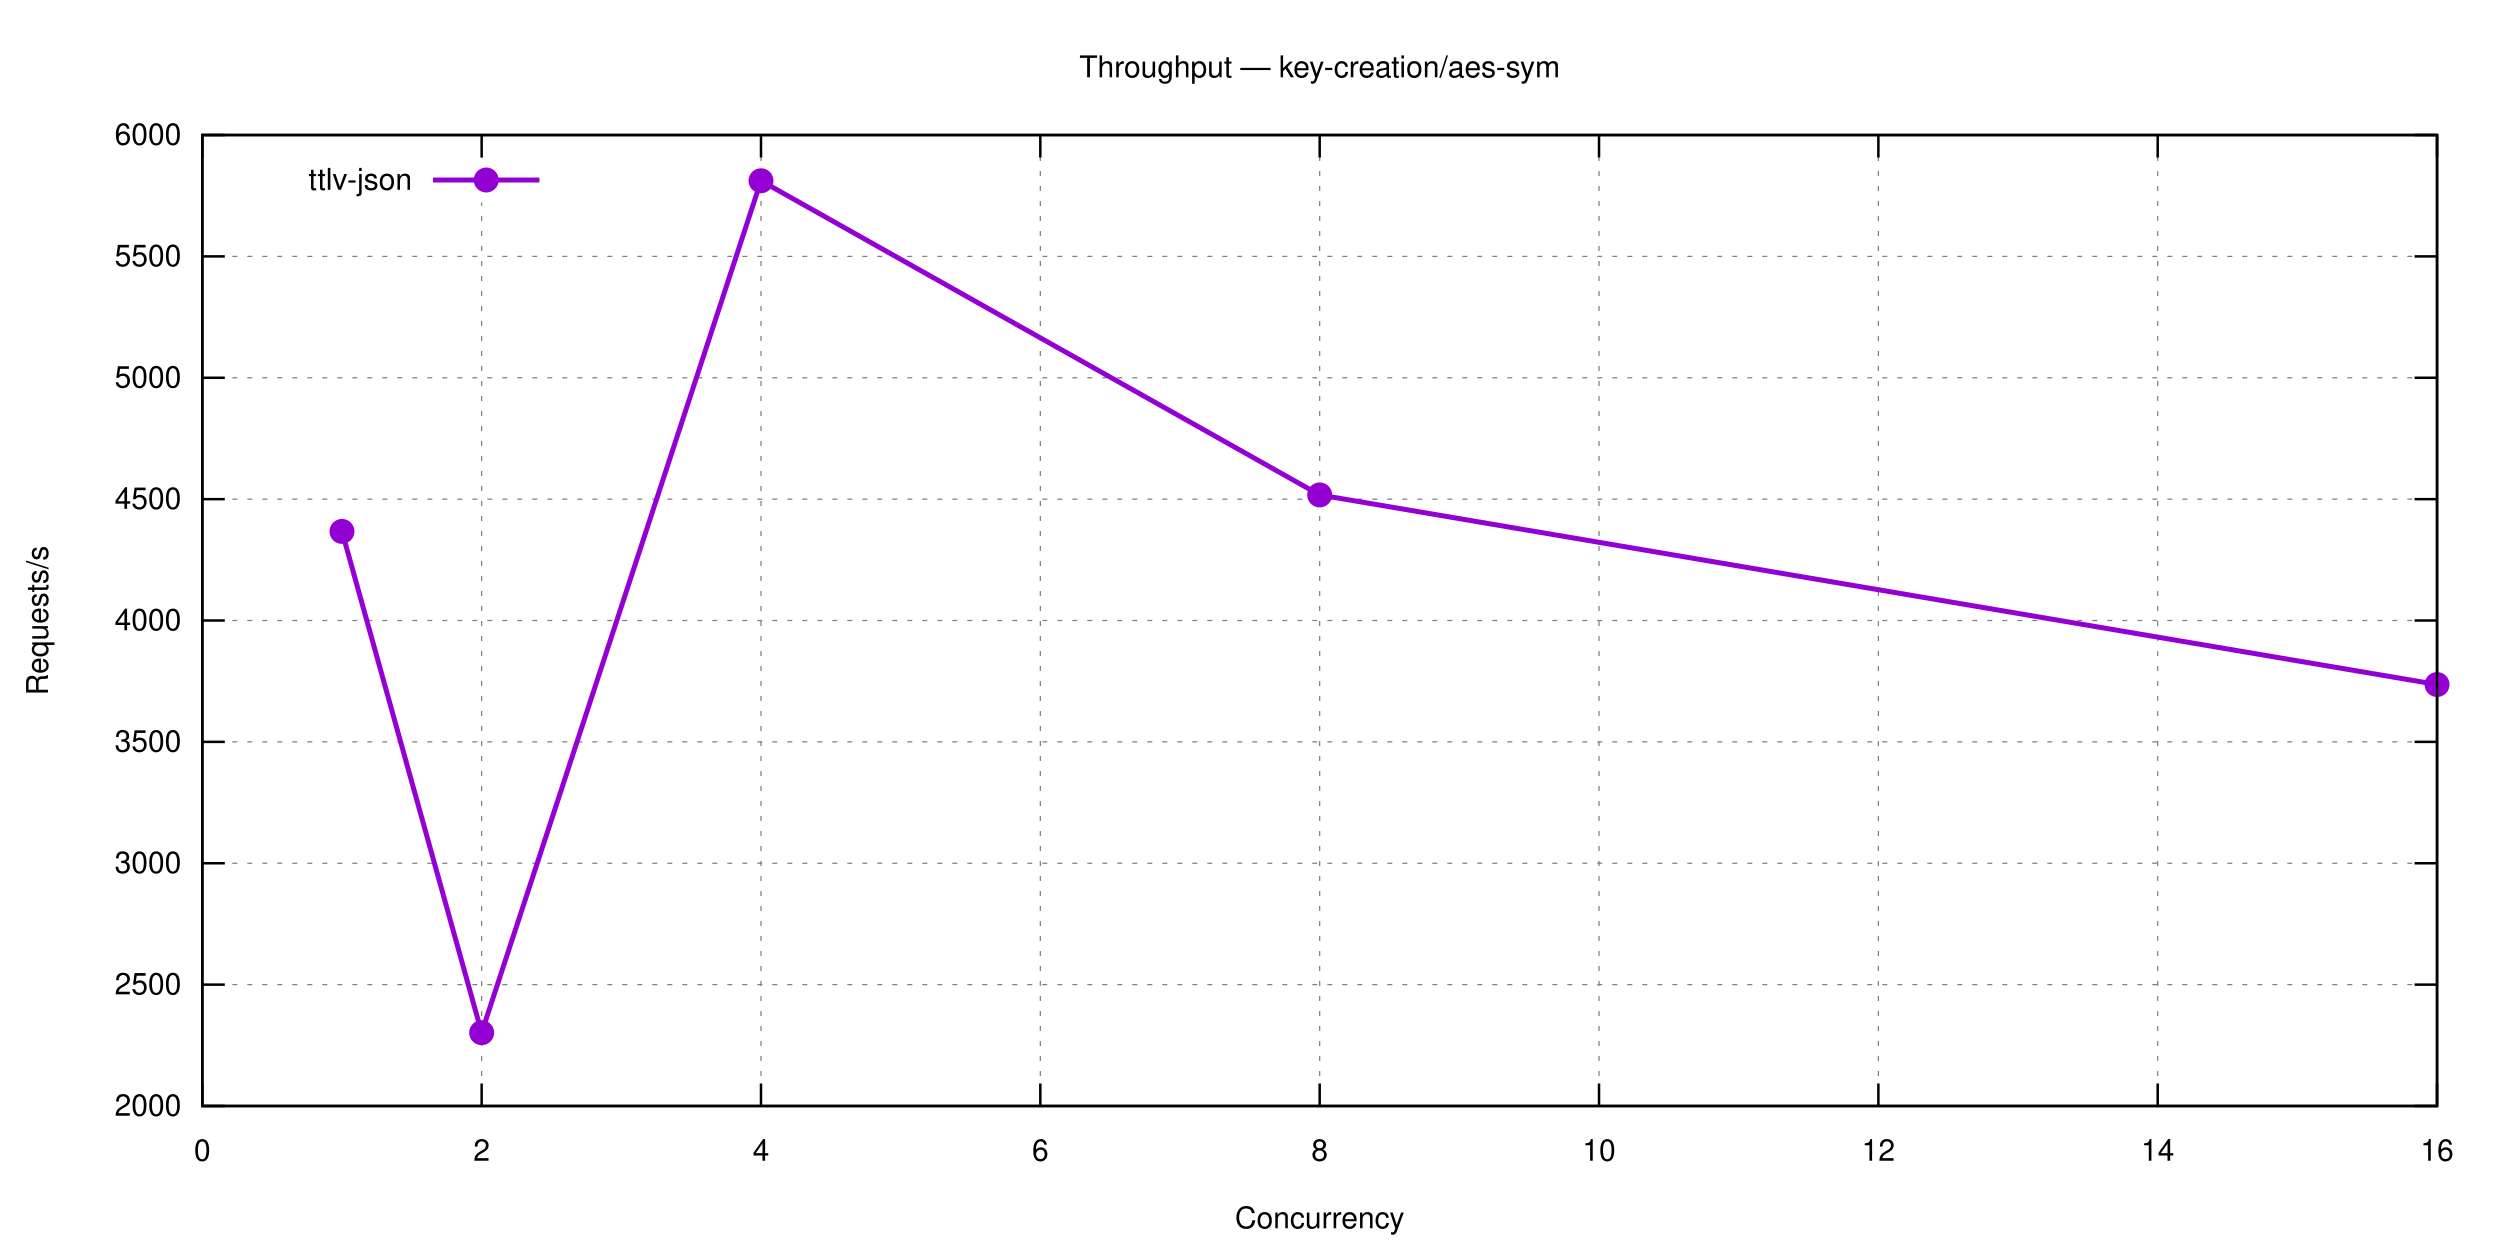
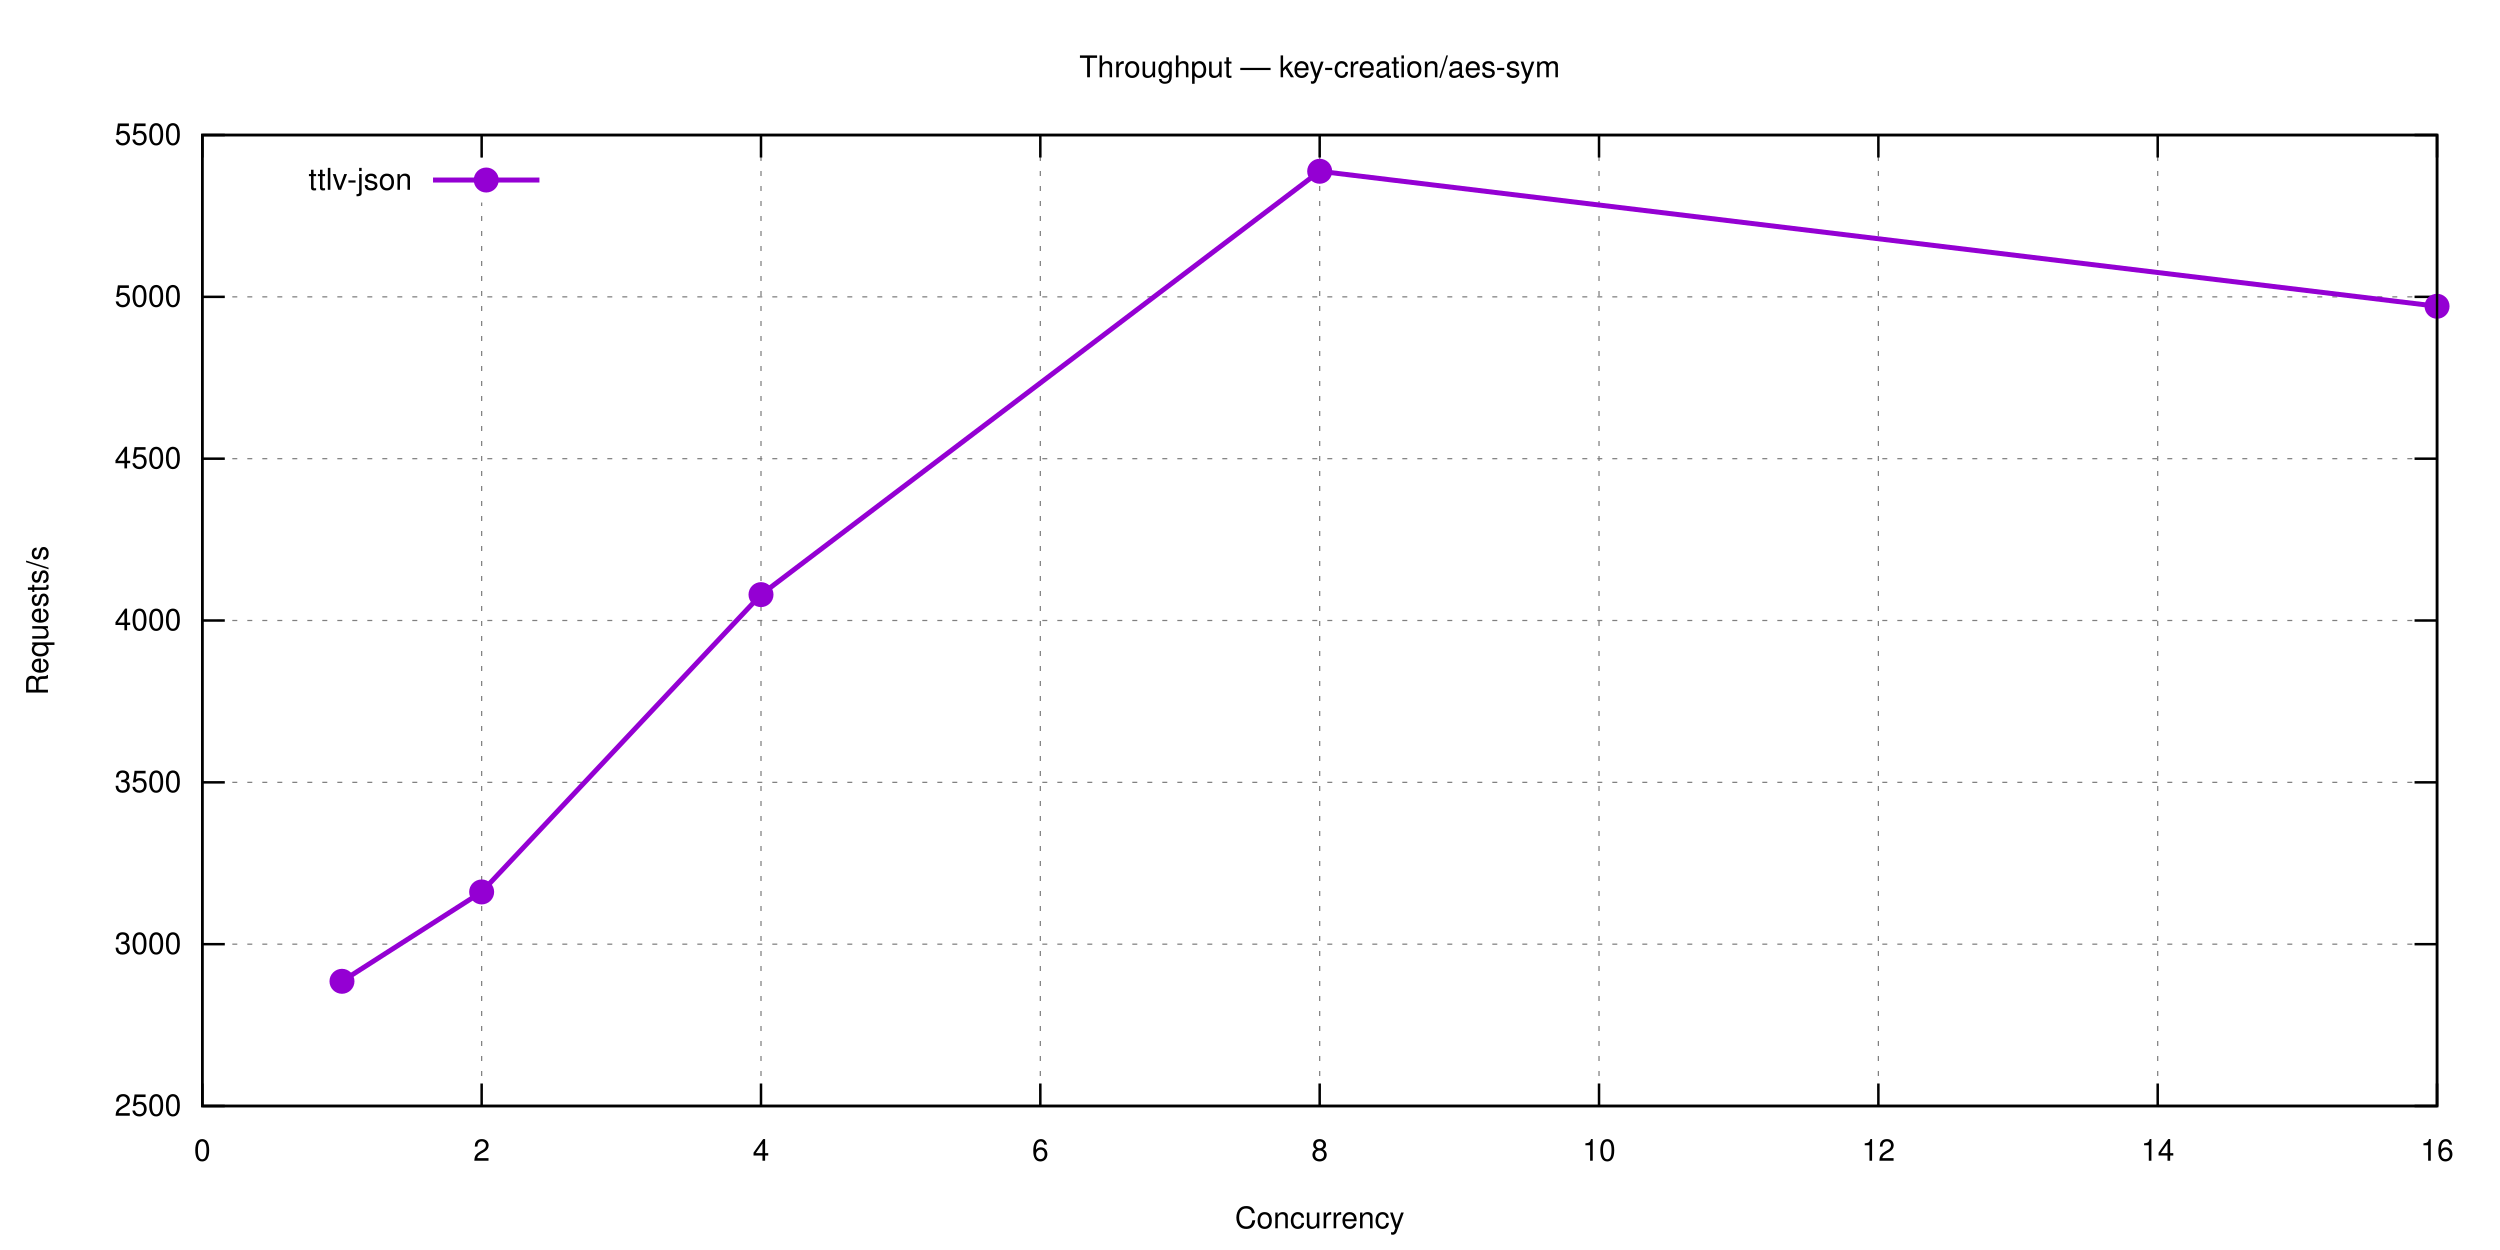
<svg xmlns="http://www.w3.org/2000/svg" xmlns:xlink="http://www.w3.org/1999/xlink" width="1000" height="500" viewBox="0 0 1000 500">
  <g id="gnuplot_canvas">
    <rect x="0" y="0" width="1000" height="500" fill="none" />
    <defs>
      <circle id="gpDot" r="0.5" stroke-width="0.5" stroke="currentColor" />
      <path id="gpPt0" stroke-width="0.222" stroke="currentColor" d="M-1,0 h2 M0,-1 v2" />
      <path id="gpPt1" stroke-width="0.222" stroke="currentColor" d="M-1,-1 L1,1 M1,-1 L-1,1" />
      <path id="gpPt2" stroke-width="0.222" stroke="currentColor" d="M-1,0 L1,0 M0,-1 L0,1 M-1,-1 L1,1 M-1,1 L1,-1" />
      <rect id="gpPt3" stroke-width="0.222" stroke="currentColor" x="-1" y="-1" width="2" height="2" />
      <rect id="gpPt4" stroke-width="0.222" stroke="currentColor" fill="currentColor" x="-1" y="-1" width="2" height="2" />
      <circle id="gpPt5" stroke-width="0.222" stroke="currentColor" cx="0" cy="0" r="1" />
      <use xlink:href="#gpPt5" id="gpPt6" fill="currentColor" stroke="none" />
      <path id="gpPt7" stroke-width="0.222" stroke="currentColor" d="M0,-1.33 L-1.33,0.67 L1.33,0.67 z" />
      <use xlink:href="#gpPt7" id="gpPt8" fill="currentColor" stroke="none" />
      <use xlink:href="#gpPt7" id="gpPt9" stroke="currentColor" transform="rotate(180)" />
      <use xlink:href="#gpPt9" id="gpPt10" fill="currentColor" stroke="none" />
      <use xlink:href="#gpPt3" id="gpPt11" stroke="currentColor" transform="rotate(45)" />
      <use xlink:href="#gpPt11" id="gpPt12" fill="currentColor" stroke="none" />
      <path id="gpPt13" stroke-width="0.222" stroke="currentColor" d="M0,1.330 L1.265,0.411 L0.782,-1.067 L-0.782,-1.076 L-1.265,0.411 z" />
      <use xlink:href="#gpPt13" id="gpPt14" fill="currentColor" stroke="none" />
      <filter id="textbox" filterUnits="objectBoundingBox" x="0" y="0" height="1" width="1">
        <feFlood flood-color="white" flood-opacity="1" result="bgnd" />
        <feComposite in="SourceGraphic" in2="bgnd" operator="atop" />
      </filter>
      <filter id="greybox" filterUnits="objectBoundingBox" x="0" y="0" height="1" width="1">
        <feFlood flood-color="lightgrey" flood-opacity="1" result="grey" />
        <feComposite in="SourceGraphic" in2="grey" operator="atop" />
      </filter>
    </defs>
    <g fill="none" color="white" stroke="currentColor" stroke-width="1.00" stroke-linecap="butt" stroke-linejoin="miter">
</g>
    <g fill="none" color="black" stroke="currentColor" stroke-width="1.00" stroke-linecap="butt" stroke-linejoin="miter">
</g>
    <g fill="none" color="black" stroke="black" stroke-width="0.50" stroke-linecap="butt" stroke-linejoin="miter">
</g>
    <g fill="none" color="gray" stroke="currentColor" stroke-width="0.50" stroke-linecap="butt" stroke-linejoin="miter">
      <path stroke="gray" stroke-dasharray="2,4" class="gridline" d="M80.92,442.40 L974.82,442.40  " />
    </g>
    <g fill="none" color="gray" stroke="gray" stroke-width="1.00" stroke-linecap="butt" stroke-linejoin="miter">
</g>
    <g fill="none" color="black" stroke="currentColor" stroke-width="1.00" stroke-linecap="butt" stroke-linejoin="miter">
      <path stroke="black" d="M80.92,442.40 L89.92,442.40 M974.82,442.40 L965.82,442.40  " />
      <g transform="translate(72.53,446.30)" stroke="none" fill="black" font-family="Helvetica" font-size="12.00" text-anchor="end">
        <text>
-           <tspan font-family="Helvetica"> 2000</tspan>
-         </text>
-       </g>
-     </g>
-     <g fill="none" color="black" stroke="currentColor" stroke-width="1.00" stroke-linecap="butt" stroke-linejoin="miter">
- </g>
-     <g fill="none" color="black" stroke="black" stroke-width="0.50" stroke-linecap="butt" stroke-linejoin="miter">
- </g>
-     <g fill="none" color="gray" stroke="currentColor" stroke-width="0.50" stroke-linecap="butt" stroke-linejoin="miter">
-       <path stroke="gray" stroke-dasharray="2,4" class="gridline" d="M80.92,393.85 L974.82,393.85  " />
-     </g>
-     <g fill="none" color="gray" stroke="gray" stroke-width="1.00" stroke-linecap="butt" stroke-linejoin="miter">
- </g>
-     <g fill="none" color="black" stroke="currentColor" stroke-width="1.00" stroke-linecap="butt" stroke-linejoin="miter">
-       <path stroke="black" d="M80.92,393.85 L89.92,393.85 M974.82,393.85 L965.82,393.85  " />
-       <g transform="translate(72.53,397.75)" stroke="none" fill="black" font-family="Helvetica" font-size="12.00" text-anchor="end">
-         <text>
          <tspan font-family="Helvetica"> 2500</tspan>
        </text>
      </g>
    </g>
    <g fill="none" color="black" stroke="currentColor" stroke-width="1.00" stroke-linecap="butt" stroke-linejoin="miter">
</g>
    <g fill="none" color="black" stroke="black" stroke-width="0.50" stroke-linecap="butt" stroke-linejoin="miter">
</g>
    <g fill="none" color="gray" stroke="currentColor" stroke-width="0.50" stroke-linecap="butt" stroke-linejoin="miter">
-       <path stroke="gray" stroke-dasharray="2,4" class="gridline" d="M80.92,345.30 L974.82,345.30  " />
-     </g>
-     <g fill="none" color="gray" stroke="gray" stroke-width="1.00" stroke-linecap="butt" stroke-linejoin="miter">
- </g>
-     <g fill="none" color="black" stroke="currentColor" stroke-width="1.00" stroke-linecap="butt" stroke-linejoin="miter">
-       <path stroke="black" d="M80.92,345.30 L89.92,345.30 M974.82,345.30 L965.82,345.30  " />
-       <g transform="translate(72.53,349.20)" stroke="none" fill="black" font-family="Helvetica" font-size="12.00" text-anchor="end">
+       <path stroke="gray" stroke-dasharray="2,4" class="gridline" d="M80.92,377.67 L974.82,377.67  " />
+     </g>
+     <g fill="none" color="gray" stroke="gray" stroke-width="1.00" stroke-linecap="butt" stroke-linejoin="miter">
+ </g>
+     <g fill="none" color="black" stroke="currentColor" stroke-width="1.00" stroke-linecap="butt" stroke-linejoin="miter">
+       <path stroke="black" d="M80.92,377.67 L89.92,377.67 M974.82,377.67 L965.82,377.67  " />
+       <g transform="translate(72.53,381.57)" stroke="none" fill="black" font-family="Helvetica" font-size="12.00" text-anchor="end">
        <text>
          <tspan font-family="Helvetica"> 3000</tspan>
        </text>
      </g>
    </g>
    <g fill="none" color="black" stroke="currentColor" stroke-width="1.00" stroke-linecap="butt" stroke-linejoin="miter">
</g>
    <g fill="none" color="black" stroke="black" stroke-width="0.50" stroke-linecap="butt" stroke-linejoin="miter">
</g>
    <g fill="none" color="gray" stroke="currentColor" stroke-width="0.50" stroke-linecap="butt" stroke-linejoin="miter">
-       <path stroke="gray" stroke-dasharray="2,4" class="gridline" d="M80.92,296.75 L974.82,296.75  " />
-     </g>
-     <g fill="none" color="gray" stroke="gray" stroke-width="1.00" stroke-linecap="butt" stroke-linejoin="miter">
- </g>
-     <g fill="none" color="black" stroke="currentColor" stroke-width="1.00" stroke-linecap="butt" stroke-linejoin="miter">
-       <path stroke="black" d="M80.92,296.75 L89.92,296.75 M974.82,296.75 L965.82,296.75  " />
-       <g transform="translate(72.53,300.65)" stroke="none" fill="black" font-family="Helvetica" font-size="12.00" text-anchor="end">
+       <path stroke="gray" stroke-dasharray="2,4" class="gridline" d="M80.92,312.94 L974.82,312.94  " />
+     </g>
+     <g fill="none" color="gray" stroke="gray" stroke-width="1.00" stroke-linecap="butt" stroke-linejoin="miter">
+ </g>
+     <g fill="none" color="black" stroke="currentColor" stroke-width="1.00" stroke-linecap="butt" stroke-linejoin="miter">
+       <path stroke="black" d="M80.92,312.94 L89.92,312.94 M974.82,312.94 L965.82,312.94  " />
+       <g transform="translate(72.53,316.84)" stroke="none" fill="black" font-family="Helvetica" font-size="12.00" text-anchor="end">
        <text>
          <tspan font-family="Helvetica"> 3500</tspan>
        </text>
      </g>
    </g>
    <g fill="none" color="black" stroke="currentColor" stroke-width="1.00" stroke-linecap="butt" stroke-linejoin="miter">
</g>
    <g fill="none" color="black" stroke="black" stroke-width="0.50" stroke-linecap="butt" stroke-linejoin="miter">
</g>
    <g fill="none" color="gray" stroke="currentColor" stroke-width="0.50" stroke-linecap="butt" stroke-linejoin="miter">
      <path stroke="gray" stroke-dasharray="2,4" class="gridline" d="M80.92,248.20 L974.82,248.20  " />
    </g>
    <g fill="none" color="gray" stroke="gray" stroke-width="1.00" stroke-linecap="butt" stroke-linejoin="miter">
</g>
    <g fill="none" color="black" stroke="currentColor" stroke-width="1.00" stroke-linecap="butt" stroke-linejoin="miter">
      <path stroke="black" d="M80.92,248.20 L89.92,248.20 M974.82,248.20 L965.82,248.20  " />
      <g transform="translate(72.53,252.10)" stroke="none" fill="black" font-family="Helvetica" font-size="12.00" text-anchor="end">
        <text>
          <tspan font-family="Helvetica"> 4000</tspan>
        </text>
      </g>
    </g>
    <g fill="none" color="black" stroke="currentColor" stroke-width="1.00" stroke-linecap="butt" stroke-linejoin="miter">
</g>
    <g fill="none" color="black" stroke="black" stroke-width="0.50" stroke-linecap="butt" stroke-linejoin="miter">
</g>
    <g fill="none" color="gray" stroke="currentColor" stroke-width="0.50" stroke-linecap="butt" stroke-linejoin="miter">
-       <path stroke="gray" stroke-dasharray="2,4" class="gridline" d="M80.92,199.66 L974.82,199.66  " />
-     </g>
-     <g fill="none" color="gray" stroke="gray" stroke-width="1.00" stroke-linecap="butt" stroke-linejoin="miter">
- </g>
-     <g fill="none" color="black" stroke="currentColor" stroke-width="1.00" stroke-linecap="butt" stroke-linejoin="miter">
-       <path stroke="black" d="M80.92,199.66 L89.92,199.66 M974.82,199.66 L965.82,199.66  " />
-       <g transform="translate(72.53,203.56)" stroke="none" fill="black" font-family="Helvetica" font-size="12.00" text-anchor="end">
+       <path stroke="gray" stroke-dasharray="2,4" class="gridline" d="M80.92,183.47 L974.82,183.47  " />
+     </g>
+     <g fill="none" color="gray" stroke="gray" stroke-width="1.00" stroke-linecap="butt" stroke-linejoin="miter">
+ </g>
+     <g fill="none" color="black" stroke="currentColor" stroke-width="1.00" stroke-linecap="butt" stroke-linejoin="miter">
+       <path stroke="black" d="M80.92,183.47 L89.92,183.47 M974.82,183.47 L965.82,183.47  " />
+       <g transform="translate(72.53,187.37)" stroke="none" fill="black" font-family="Helvetica" font-size="12.00" text-anchor="end">
        <text>
          <tspan font-family="Helvetica"> 4500</tspan>
        </text>
      </g>
    </g>
    <g fill="none" color="black" stroke="currentColor" stroke-width="1.00" stroke-linecap="butt" stroke-linejoin="miter">
</g>
    <g fill="none" color="black" stroke="black" stroke-width="0.50" stroke-linecap="butt" stroke-linejoin="miter">
</g>
    <g fill="none" color="gray" stroke="currentColor" stroke-width="0.50" stroke-linecap="butt" stroke-linejoin="miter">
-       <path stroke="gray" stroke-dasharray="2,4" class="gridline" d="M80.92,151.11 L974.82,151.11  " />
-     </g>
-     <g fill="none" color="gray" stroke="gray" stroke-width="1.00" stroke-linecap="butt" stroke-linejoin="miter">
- </g>
-     <g fill="none" color="black" stroke="currentColor" stroke-width="1.00" stroke-linecap="butt" stroke-linejoin="miter">
-       <path stroke="black" d="M80.92,151.11 L89.92,151.11 M974.82,151.11 L965.82,151.11  " />
-       <g transform="translate(72.53,155.01)" stroke="none" fill="black" font-family="Helvetica" font-size="12.00" text-anchor="end">
+       <path stroke="gray" stroke-dasharray="2,4" class="gridline" d="M80.92,118.74 L974.82,118.74  " />
+     </g>
+     <g fill="none" color="gray" stroke="gray" stroke-width="1.00" stroke-linecap="butt" stroke-linejoin="miter">
+ </g>
+     <g fill="none" color="black" stroke="currentColor" stroke-width="1.00" stroke-linecap="butt" stroke-linejoin="miter">
+       <path stroke="black" d="M80.92,118.74 L89.92,118.74 M974.82,118.74 L965.82,118.74  " />
+       <g transform="translate(72.53,122.64)" stroke="none" fill="black" font-family="Helvetica" font-size="12.00" text-anchor="end">
        <text>
          <tspan font-family="Helvetica"> 5000</tspan>
-         </text>
-       </g>
-     </g>
-     <g fill="none" color="black" stroke="currentColor" stroke-width="1.00" stroke-linecap="butt" stroke-linejoin="miter">
- </g>
-     <g fill="none" color="black" stroke="black" stroke-width="0.50" stroke-linecap="butt" stroke-linejoin="miter">
- </g>
-     <g fill="none" color="gray" stroke="currentColor" stroke-width="0.50" stroke-linecap="butt" stroke-linejoin="miter">
-       <path stroke="gray" stroke-dasharray="2,4" class="gridline" d="M80.92,102.56 L974.82,102.56  " />
-     </g>
-     <g fill="none" color="gray" stroke="gray" stroke-width="1.00" stroke-linecap="butt" stroke-linejoin="miter">
- </g>
-     <g fill="none" color="black" stroke="currentColor" stroke-width="1.00" stroke-linecap="butt" stroke-linejoin="miter">
-       <path stroke="black" d="M80.92,102.56 L89.92,102.56 M974.82,102.56 L965.82,102.56  " />
-       <g transform="translate(72.53,106.46)" stroke="none" fill="black" font-family="Helvetica" font-size="12.00" text-anchor="end">
-         <text>
-           <tspan font-family="Helvetica"> 5500</tspan>
        </text>
      </g>
    </g>
    <g fill="none" color="black" stroke="currentColor" stroke-width="1.00" stroke-linecap="butt" stroke-linejoin="miter">
</g>
    <g fill="none" color="black" stroke="black" stroke-width="0.50" stroke-linecap="butt" stroke-linejoin="miter">
</g>
    <g fill="none" color="gray" stroke="currentColor" stroke-width="0.50" stroke-linecap="butt" stroke-linejoin="miter">
      <path stroke="gray" stroke-dasharray="2,4" class="gridline" d="M80.92,54.01 L974.82,54.01  " />
    </g>
    <g fill="none" color="gray" stroke="gray" stroke-width="1.00" stroke-linecap="butt" stroke-linejoin="miter">
</g>
    <g fill="none" color="black" stroke="currentColor" stroke-width="1.00" stroke-linecap="butt" stroke-linejoin="miter">
      <path stroke="black" d="M80.92,54.01 L89.92,54.01 M974.82,54.01 L965.82,54.01  " />
      <g transform="translate(72.53,57.91)" stroke="none" fill="black" font-family="Helvetica" font-size="12.00" text-anchor="end">
        <text>
-           <tspan font-family="Helvetica"> 6000</tspan>
+           <tspan font-family="Helvetica"> 5500</tspan>
        </text>
      </g>
    </g>
    <g fill="none" color="black" stroke="currentColor" stroke-width="1.00" stroke-linecap="butt" stroke-linejoin="miter">
</g>
    <g fill="none" color="black" stroke="black" stroke-width="0.50" stroke-linecap="butt" stroke-linejoin="miter">
</g>
    <g fill="none" color="gray" stroke="currentColor" stroke-width="0.50" stroke-linecap="butt" stroke-linejoin="miter">
      <path stroke="gray" stroke-dasharray="2,4" class="gridline" d="M80.92,442.40 L80.92,54.01  " />
    </g>
    <g fill="none" color="gray" stroke="gray" stroke-width="1.00" stroke-linecap="butt" stroke-linejoin="miter">
</g>
    <g fill="none" color="black" stroke="currentColor" stroke-width="1.00" stroke-linecap="butt" stroke-linejoin="miter">
      <path stroke="black" d="M80.92,442.40 L80.92,433.40 M80.92,54.01 L80.92,63.01  " />
      <g transform="translate(80.92,464.30)" stroke="none" fill="black" font-family="Helvetica" font-size="12.00" text-anchor="middle">
        <text>
          <tspan font-family="Helvetica"> 0</tspan>
        </text>
      </g>
    </g>
    <g fill="none" color="black" stroke="currentColor" stroke-width="1.00" stroke-linecap="butt" stroke-linejoin="miter">
</g>
    <g fill="none" color="black" stroke="black" stroke-width="0.50" stroke-linecap="butt" stroke-linejoin="miter">
</g>
    <g fill="none" color="gray" stroke="currentColor" stroke-width="0.50" stroke-linecap="butt" stroke-linejoin="miter">
      <path stroke="gray" stroke-dasharray="2,4" class="gridline" d="M192.66,442.40 L192.66,81.01 M192.66,63.01 L192.66,54.01  " />
    </g>
    <g fill="none" color="gray" stroke="gray" stroke-width="1.00" stroke-linecap="butt" stroke-linejoin="miter">
</g>
    <g fill="none" color="black" stroke="currentColor" stroke-width="1.00" stroke-linecap="butt" stroke-linejoin="miter">
      <path stroke="black" d="M192.66,442.40 L192.66,433.40 M192.66,54.01 L192.66,63.01  " />
      <g transform="translate(192.66,464.30)" stroke="none" fill="black" font-family="Helvetica" font-size="12.00" text-anchor="middle">
        <text>
          <tspan font-family="Helvetica"> 2</tspan>
        </text>
      </g>
    </g>
    <g fill="none" color="black" stroke="currentColor" stroke-width="1.00" stroke-linecap="butt" stroke-linejoin="miter">
</g>
    <g fill="none" color="black" stroke="black" stroke-width="0.50" stroke-linecap="butt" stroke-linejoin="miter">
</g>
    <g fill="none" color="gray" stroke="currentColor" stroke-width="0.50" stroke-linecap="butt" stroke-linejoin="miter">
      <path stroke="gray" stroke-dasharray="2,4" class="gridline" d="M304.40,442.40 L304.40,54.01  " />
    </g>
    <g fill="none" color="gray" stroke="gray" stroke-width="1.00" stroke-linecap="butt" stroke-linejoin="miter">
</g>
    <g fill="none" color="black" stroke="currentColor" stroke-width="1.00" stroke-linecap="butt" stroke-linejoin="miter">
      <path stroke="black" d="M304.40,442.40 L304.40,433.40 M304.40,54.01 L304.40,63.01  " />
      <g transform="translate(304.40,464.30)" stroke="none" fill="black" font-family="Helvetica" font-size="12.00" text-anchor="middle">
        <text>
          <tspan font-family="Helvetica"> 4</tspan>
        </text>
      </g>
    </g>
    <g fill="none" color="black" stroke="currentColor" stroke-width="1.00" stroke-linecap="butt" stroke-linejoin="miter">
</g>
    <g fill="none" color="black" stroke="black" stroke-width="0.50" stroke-linecap="butt" stroke-linejoin="miter">
</g>
    <g fill="none" color="gray" stroke="currentColor" stroke-width="0.50" stroke-linecap="butt" stroke-linejoin="miter">
      <path stroke="gray" stroke-dasharray="2,4" class="gridline" d="M416.13,442.40 L416.13,54.01  " />
    </g>
    <g fill="none" color="gray" stroke="gray" stroke-width="1.00" stroke-linecap="butt" stroke-linejoin="miter">
</g>
    <g fill="none" color="black" stroke="currentColor" stroke-width="1.00" stroke-linecap="butt" stroke-linejoin="miter">
      <path stroke="black" d="M416.13,442.40 L416.13,433.40 M416.13,54.01 L416.13,63.01  " />
      <g transform="translate(416.13,464.30)" stroke="none" fill="black" font-family="Helvetica" font-size="12.00" text-anchor="middle">
        <text>
          <tspan font-family="Helvetica"> 6</tspan>
        </text>
      </g>
    </g>
    <g fill="none" color="black" stroke="currentColor" stroke-width="1.00" stroke-linecap="butt" stroke-linejoin="miter">
</g>
    <g fill="none" color="black" stroke="black" stroke-width="0.50" stroke-linecap="butt" stroke-linejoin="miter">
</g>
    <g fill="none" color="gray" stroke="currentColor" stroke-width="0.50" stroke-linecap="butt" stroke-linejoin="miter">
      <path stroke="gray" stroke-dasharray="2,4" class="gridline" d="M527.87,442.40 L527.87,54.01  " />
    </g>
    <g fill="none" color="gray" stroke="gray" stroke-width="1.00" stroke-linecap="butt" stroke-linejoin="miter">
</g>
    <g fill="none" color="black" stroke="currentColor" stroke-width="1.00" stroke-linecap="butt" stroke-linejoin="miter">
      <path stroke="black" d="M527.87,442.40 L527.87,433.40 M527.87,54.01 L527.87,63.01  " />
      <g transform="translate(527.87,464.30)" stroke="none" fill="black" font-family="Helvetica" font-size="12.00" text-anchor="middle">
        <text>
          <tspan font-family="Helvetica"> 8</tspan>
        </text>
      </g>
    </g>
    <g fill="none" color="black" stroke="currentColor" stroke-width="1.00" stroke-linecap="butt" stroke-linejoin="miter">
</g>
    <g fill="none" color="black" stroke="black" stroke-width="0.50" stroke-linecap="butt" stroke-linejoin="miter">
</g>
    <g fill="none" color="gray" stroke="currentColor" stroke-width="0.50" stroke-linecap="butt" stroke-linejoin="miter">
      <path stroke="gray" stroke-dasharray="2,4" class="gridline" d="M639.61,442.40 L639.61,54.01  " />
    </g>
    <g fill="none" color="gray" stroke="gray" stroke-width="1.00" stroke-linecap="butt" stroke-linejoin="miter">
</g>
    <g fill="none" color="black" stroke="currentColor" stroke-width="1.00" stroke-linecap="butt" stroke-linejoin="miter">
      <path stroke="black" d="M639.61,442.40 L639.61,433.40 M639.61,54.01 L639.61,63.01  " />
      <g transform="translate(639.61,464.30)" stroke="none" fill="black" font-family="Helvetica" font-size="12.00" text-anchor="middle">
        <text>
          <tspan font-family="Helvetica"> 10</tspan>
        </text>
      </g>
    </g>
    <g fill="none" color="black" stroke="currentColor" stroke-width="1.00" stroke-linecap="butt" stroke-linejoin="miter">
</g>
    <g fill="none" color="black" stroke="black" stroke-width="0.50" stroke-linecap="butt" stroke-linejoin="miter">
</g>
    <g fill="none" color="gray" stroke="currentColor" stroke-width="0.50" stroke-linecap="butt" stroke-linejoin="miter">
      <path stroke="gray" stroke-dasharray="2,4" class="gridline" d="M751.35,442.40 L751.35,54.01  " />
    </g>
    <g fill="none" color="gray" stroke="gray" stroke-width="1.00" stroke-linecap="butt" stroke-linejoin="miter">
</g>
    <g fill="none" color="black" stroke="currentColor" stroke-width="1.00" stroke-linecap="butt" stroke-linejoin="miter">
      <path stroke="black" d="M751.35,442.40 L751.35,433.40 M751.35,54.01 L751.35,63.01  " />
      <g transform="translate(751.35,464.30)" stroke="none" fill="black" font-family="Helvetica" font-size="12.00" text-anchor="middle">
        <text>
          <tspan font-family="Helvetica"> 12</tspan>
        </text>
      </g>
    </g>
    <g fill="none" color="black" stroke="currentColor" stroke-width="1.00" stroke-linecap="butt" stroke-linejoin="miter">
</g>
    <g fill="none" color="black" stroke="black" stroke-width="0.50" stroke-linecap="butt" stroke-linejoin="miter">
</g>
    <g fill="none" color="gray" stroke="currentColor" stroke-width="0.50" stroke-linecap="butt" stroke-linejoin="miter">
      <path stroke="gray" stroke-dasharray="2,4" class="gridline" d="M863.08,442.40 L863.08,54.01  " />
    </g>
    <g fill="none" color="gray" stroke="gray" stroke-width="1.00" stroke-linecap="butt" stroke-linejoin="miter">
</g>
    <g fill="none" color="black" stroke="currentColor" stroke-width="1.00" stroke-linecap="butt" stroke-linejoin="miter">
      <path stroke="black" d="M863.08,442.40 L863.08,433.40 M863.08,54.01 L863.08,63.01  " />
      <g transform="translate(863.08,464.30)" stroke="none" fill="black" font-family="Helvetica" font-size="12.00" text-anchor="middle">
        <text>
          <tspan font-family="Helvetica"> 14</tspan>
        </text>
      </g>
    </g>
    <g fill="none" color="black" stroke="currentColor" stroke-width="1.00" stroke-linecap="butt" stroke-linejoin="miter">
</g>
    <g fill="none" color="black" stroke="black" stroke-width="0.50" stroke-linecap="butt" stroke-linejoin="miter">
</g>
    <g fill="none" color="gray" stroke="currentColor" stroke-width="0.50" stroke-linecap="butt" stroke-linejoin="miter">
      <path stroke="gray" stroke-dasharray="2,4" class="gridline" d="M974.82,442.40 L974.82,54.01  " />
    </g>
    <g fill="none" color="gray" stroke="gray" stroke-width="1.00" stroke-linecap="butt" stroke-linejoin="miter">
</g>
    <g fill="none" color="black" stroke="currentColor" stroke-width="1.00" stroke-linecap="butt" stroke-linejoin="miter">
      <path stroke="black" d="M974.82,442.40 L974.82,433.40 M974.82,54.01 L974.82,63.01  " />
      <g transform="translate(974.82,464.30)" stroke="none" fill="black" font-family="Helvetica" font-size="12.00" text-anchor="middle">
        <text>
          <tspan font-family="Helvetica"> 16</tspan>
        </text>
      </g>
    </g>
    <g fill="none" color="black" stroke="currentColor" stroke-width="1.00" stroke-linecap="butt" stroke-linejoin="miter">
</g>
    <g fill="none" color="black" stroke="currentColor" stroke-width="1.00" stroke-linecap="butt" stroke-linejoin="miter">
      <path stroke="black" d="M80.92,54.01 L80.92,442.40 L974.82,442.40 L974.82,54.01 L80.92,54.01 Z  " />
    </g>
    <g fill="none" color="black" stroke="currentColor" stroke-width="1.00" stroke-linecap="butt" stroke-linejoin="miter">
</g>
    <g id="gnuplot_plot_1">
      <g fill="none" color="white" stroke="black" stroke-width="2.00" stroke-linecap="butt" stroke-linejoin="miter">
</g>
      <g fill="none" color="black" stroke="currentColor" stroke-width="2.00" stroke-linecap="butt" stroke-linejoin="miter">
        <g transform="translate(164.82,75.91)" stroke="none" fill="black" font-family="Helvetica" font-size="12.00" text-anchor="end">
          <text>
            <tspan font-family="Helvetica">ttlv-json</tspan>
          </text>
        </g>
      </g>
      <g fill="none" color="black" stroke="currentColor" stroke-width="2.00" stroke-linecap="butt" stroke-linejoin="miter">
-         <path stroke="rgb(148,   0, 211)" d="M173.21,72.01 L215.77,72.01 M136.79,212.57 L192.66,413.08 L304.40,72.31 L527.87,197.98 L974.82,273.82  " />
-         <use xlink:href="#gpPt6" transform="translate(136.79,212.57) scale(4.50)" color="rgb(148,   0, 211)" />
-         <use xlink:href="#gpPt6" transform="translate(192.66,413.08) scale(4.50)" color="rgb(148,   0, 211)" />
-         <use xlink:href="#gpPt6" transform="translate(304.40,72.31) scale(4.50)" color="rgb(148,   0, 211)" />
-         <use xlink:href="#gpPt6" transform="translate(527.87,197.98) scale(4.50)" color="rgb(148,   0, 211)" />
-         <use xlink:href="#gpPt6" transform="translate(974.82,273.82) scale(4.50)" color="rgb(148,   0, 211)" />
+         <path stroke="rgb(148,   0, 211)" d="M173.21,72.01 L215.77,72.01 M136.79,392.52 L192.66,356.78 L304.40,237.85 L527.87,68.51 L974.82,122.51  " />
+         <use xlink:href="#gpPt6" transform="translate(136.79,392.52) scale(4.50)" color="rgb(148,   0, 211)" />
+         <use xlink:href="#gpPt6" transform="translate(192.66,356.78) scale(4.50)" color="rgb(148,   0, 211)" />
+         <use xlink:href="#gpPt6" transform="translate(304.40,237.85) scale(4.50)" color="rgb(148,   0, 211)" />
+         <use xlink:href="#gpPt6" transform="translate(527.87,68.51) scale(4.50)" color="rgb(148,   0, 211)" />
+         <use xlink:href="#gpPt6" transform="translate(974.82,122.51) scale(4.50)" color="rgb(148,   0, 211)" />
        <use xlink:href="#gpPt6" transform="translate(194.49,72.01) scale(4.50)" color="rgb(148,   0, 211)" />
      </g>
    </g>
    <g fill="none" color="black" stroke="currentColor" stroke-width="2.00" stroke-linecap="butt" stroke-linejoin="miter">
</g>
    <g fill="none" color="black" stroke="black" stroke-width="1.00" stroke-linecap="butt" stroke-linejoin="miter">
</g>
    <g fill="none" color="black" stroke="currentColor" stroke-width="1.00" stroke-linecap="butt" stroke-linejoin="miter">
      <path stroke="black" d="M80.92,54.01 L80.92,442.40 L974.82,442.40 L974.82,54.01 L80.92,54.01 Z  " />
      <g transform="translate(19.18,248.21) rotate(270.00)" stroke="none" fill="black" font-family="Helvetica" font-size="12.00" text-anchor="middle">
        <text>
          <tspan font-family="Helvetica">Requests/s</tspan>
        </text>
      </g>
    </g>
    <g fill="none" color="black" stroke="currentColor" stroke-width="1.00" stroke-linecap="butt" stroke-linejoin="miter">
      <g transform="translate(527.87,491.30)" stroke="none" fill="black" font-family="Helvetica" font-size="12.00" text-anchor="middle">
        <text>
          <tspan font-family="Helvetica">Concurrency</tspan>
        </text>
      </g>
    </g>
    <g fill="none" color="black" stroke="currentColor" stroke-width="1.00" stroke-linecap="butt" stroke-linejoin="miter">
</g>
    <g fill="none" color="black" stroke="currentColor" stroke-width="1.00" stroke-linecap="butt" stroke-linejoin="miter">
      <g transform="translate(527.87,30.91)" stroke="none" fill="black" font-family="Helvetica" font-size="12.00" text-anchor="middle">
        <text>
          <tspan font-family="Helvetica">Throughput — key-creation/aes-sym</tspan>
        </text>
      </g>
    </g>
    <g fill="none" color="black" stroke="currentColor" stroke-width="1.00" stroke-linecap="butt" stroke-linejoin="miter">
</g>
  </g>
</svg>
